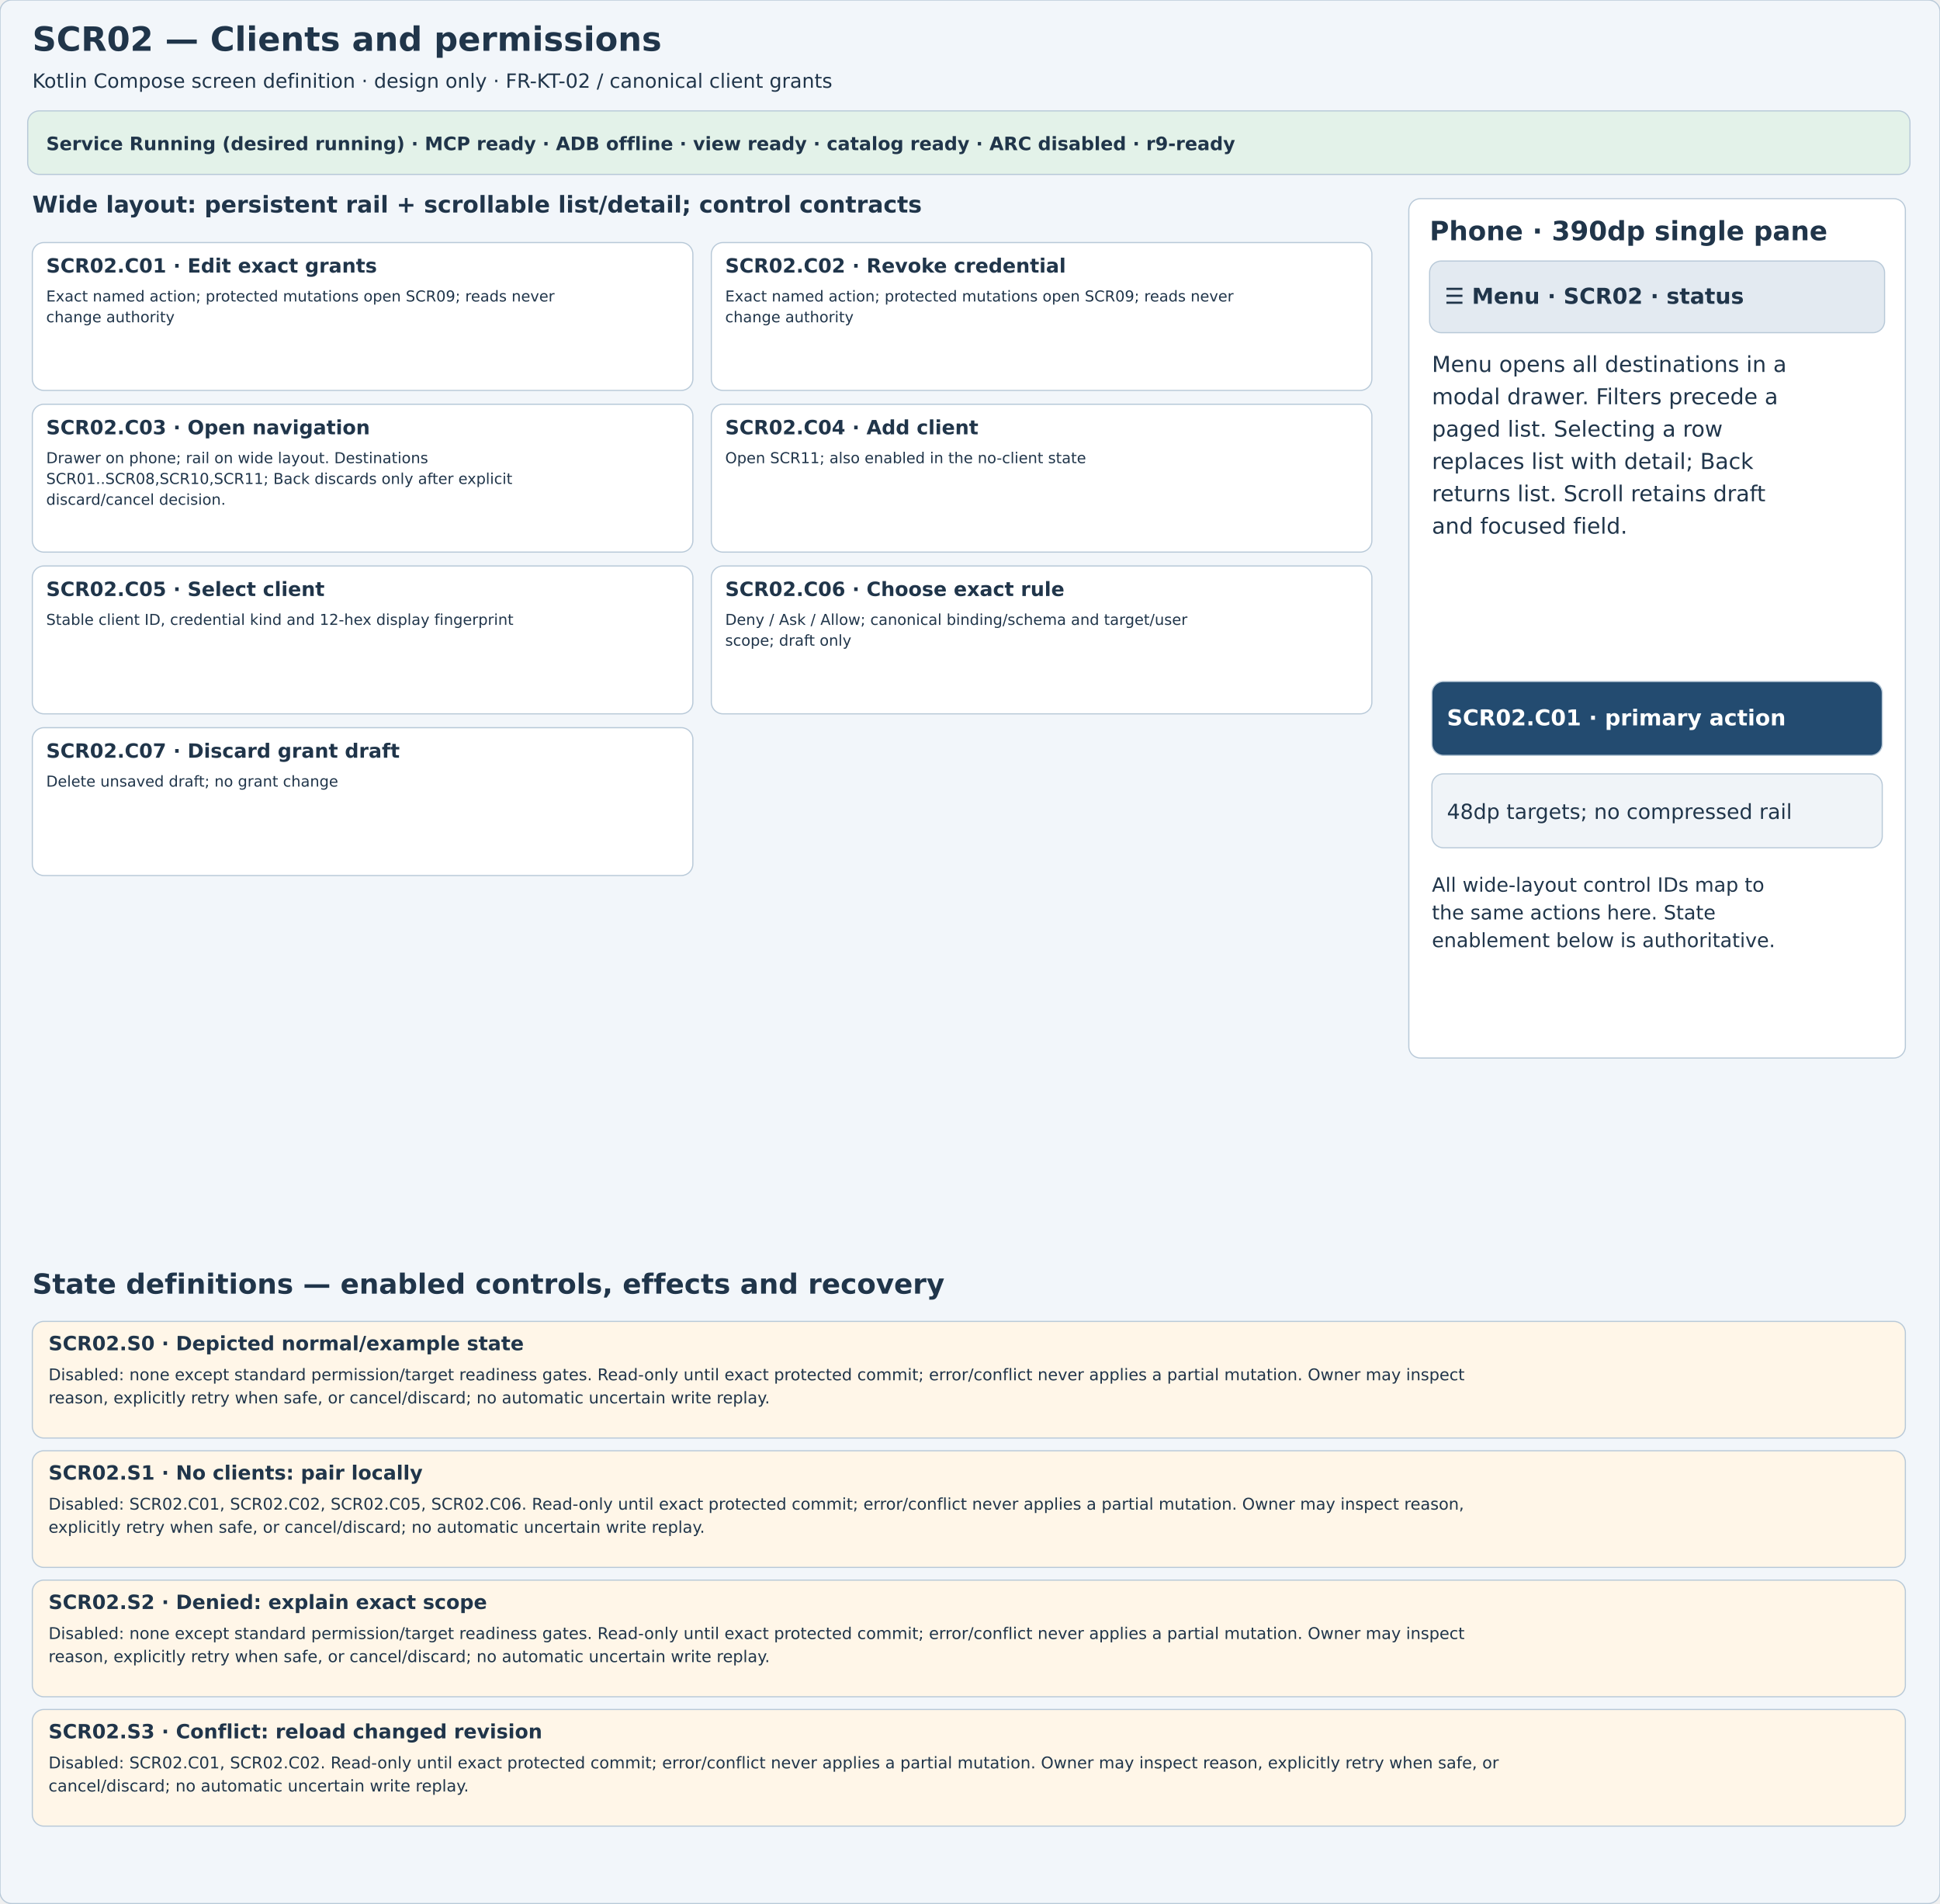
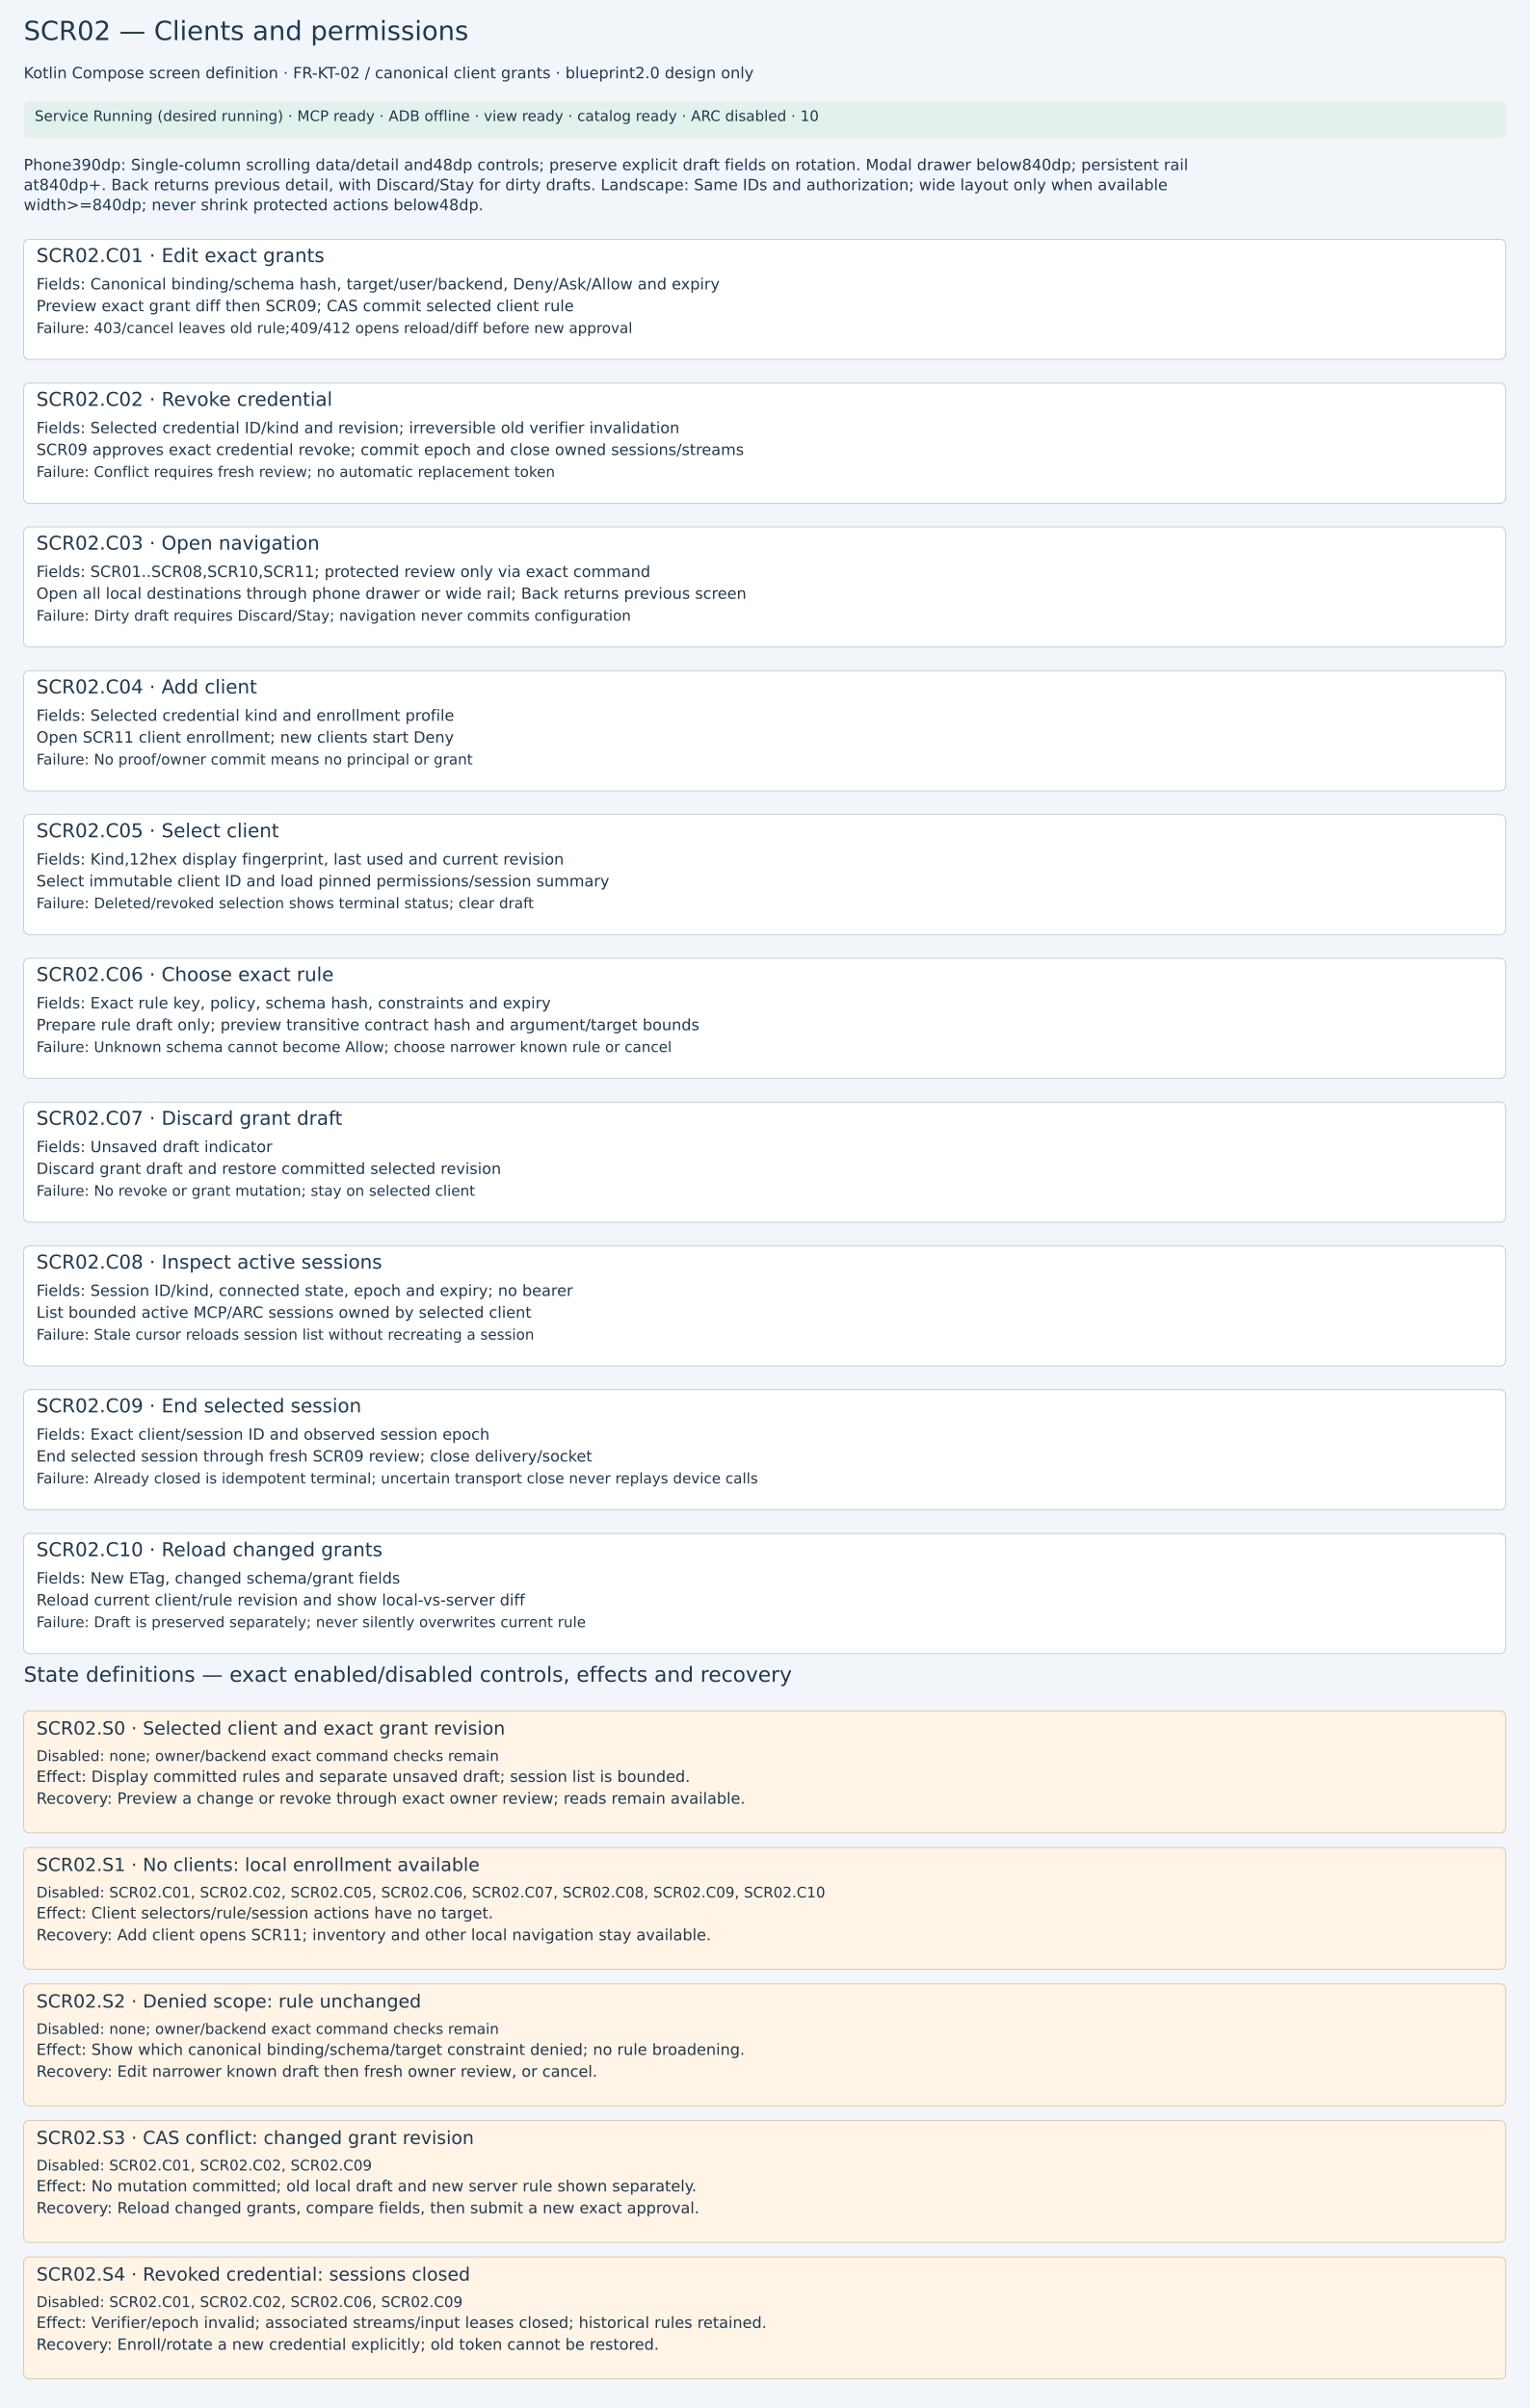
- <svg xmlns="http://www.w3.org/2000/svg" width="1680" height="1648" viewBox="0 0 1680 1648" role="img">
+ <svg xmlns="http://www.w3.org/2000/svg" width="1680" height="2646" viewBox="0 0 1680 2646" role="img">
+   <rect width="100%" height="100%" fill="#f2f6fb" />
  <g font-family="DejaVu Sans, sans-serif">
-     <rect x="0" y="0" width="1680" height="1648" rx="10" fill="#f2f6fa" stroke="#b8c9d8" />
-     <text x="28" y="44" font-size="29" font-weight="700" fill="#20354a">SCR02 — Clients and permissions</text>
-     <text x="28" y="76" font-size="17" font-weight="400" fill="#20354a">Kotlin Compose screen definition · design only · FR-KT-02 / canonical client grants</text>
+     <text x="26" y="44" font-size="29" fill="#203950">SCR02 — Clients and permissions</text>
+     <text x="26" y="86" font-size="17" fill="#203950">Kotlin Compose screen definition · FR-KT-02 / canonical client grants · blueprint2.0 design only</text>
    <g data-status-id="SCR02.STATUS">
-       <rect x="24" y="96" width="1630" height="55" rx="10" fill="#e3f2e9" stroke="#b8c9d8" />
-       <text x="40" y="130" font-size="16" font-weight="700" fill="#20354a">Service Running (desired running) · MCP ready · ADB offline · view ready · catalog ready · ARC disabled · r9-ready</text>
+       <rect x="26" y="111" width="1628" height="41" rx="7" fill="#e3f1ec" />
+       <text x="38" y="133" font-size="16" fill="#203950">Service Running (desired running) · MCP ready · ADB offline · view ready · catalog ready · ARC disabled · 10</text>
    </g>
-     <text x="28" y="184" font-size="20" font-weight="700" fill="#20354a">Wide layout: persistent rail + scrollable list/detail; control contracts</text>
-     <g data-control-id="SCR02.C01" data-kind="action">
-       <rect x="28" y="210" width="572" height="128" rx="10" fill="#fff" stroke="#b8c9d8" />
-       <text x="40" y="236" font-size="17" font-weight="700" fill="#20354a">SCR02.C01 · Edit exact grants</text>
-       <text x="40" y="261" font-size="13" font-weight="400" fill="#20354a">Exact named action; protected mutations open SCR09; reads never</text>
-       <text x="40" y="279" font-size="13" font-weight="400" fill="#20354a">change authority</text>
+     <text x="26" y="187" font-size="17" fill="#203950">Phone390dp: Single-column scrolling data/detail and48dp controls; preserve explicit draft fields on rotation. Modal drawer below840dp; persistent rail</text>
+     <text x="26" y="209" font-size="17" fill="#203950">at840dp+. Back returns previous detail, with Discard/Stay for dirty drafts. Landscape: Same IDs and authorization; wide layout only when available</text>
+     <text x="26" y="231" font-size="17" fill="#203950">width&gt;=840dp; never shrink protected actions below48dp.</text>
+     <g data-control-id="SCR02.C01">
+       <rect x="26" y="263" width="1628" height="132" fill="#ffffff" stroke="#bdccdb" rx="6" />
+       <text x="40" y="288" font-size="21" fill="#203950">SCR02.C01 · Edit exact grants</text>
+       <text x="40" y="318" font-size="17" fill="#203950">Fields: Canonical binding/schema hash, target/user/backend, Deny/Ask/Allow and expiry</text>
+       <text x="40" y="342" font-size="17" fill="#203950">Preview exact grant diff then SCR09; CAS commit selected client rule</text>
+       <text x="40" y="366" font-size="16" fill="#203950">Failure: 403/cancel leaves old rule;409/412 opens reload/diff before new approval</text>
    </g>
-     <g data-control-id="SCR02.C02" data-kind="action">
-       <rect x="616" y="210" width="572" height="128" rx="10" fill="#fff" stroke="#b8c9d8" />
-       <text x="628" y="236" font-size="17" font-weight="700" fill="#20354a">SCR02.C02 · Revoke credential</text>
-       <text x="628" y="261" font-size="13" font-weight="400" fill="#20354a">Exact named action; protected mutations open SCR09; reads never</text>
-       <text x="628" y="279" font-size="13" font-weight="400" fill="#20354a">change authority</text>
+     <g data-control-id="SCR02.C02">
+       <rect x="26" y="421" width="1628" height="132" fill="#ffffff" stroke="#bdccdb" rx="6" />
+       <text x="40" y="446" font-size="21" fill="#203950">SCR02.C02 · Revoke credential</text>
+       <text x="40" y="476" font-size="17" fill="#203950">Fields: Selected credential ID/kind and revision; irreversible old verifier invalidation</text>
+       <text x="40" y="500" font-size="17" fill="#203950">SCR09 approves exact credential revoke; commit epoch and close owned sessions/streams</text>
+       <text x="40" y="524" font-size="16" fill="#203950">Failure: Conflict requires fresh review; no automatic replacement token</text>
    </g>
-     <g data-control-id="SCR02.C03" data-kind="navigation">
-       <rect x="28" y="350" width="572" height="128" rx="10" fill="#fff" stroke="#b8c9d8" />
-       <text x="40" y="376" font-size="17" font-weight="700" fill="#20354a">SCR02.C03 · Open navigation</text>
-       <text x="40" y="401" font-size="13" font-weight="400" fill="#20354a">Drawer on phone; rail on wide layout. Destinations</text>
-       <text x="40" y="419" font-size="13" font-weight="400" fill="#20354a">SCR01..SCR08,SCR10,SCR11; Back discards only after explicit</text>
-       <text x="40" y="437" font-size="13" font-weight="400" fill="#20354a">discard/cancel decision.</text>
+     <g data-control-id="SCR02.C03">
+       <rect x="26" y="579" width="1628" height="132" fill="#ffffff" stroke="#bdccdb" rx="6" />
+       <text x="40" y="604" font-size="21" fill="#203950">SCR02.C03 · Open navigation</text>
+       <text x="40" y="634" font-size="17" fill="#203950">Fields: SCR01..SCR08,SCR10,SCR11; protected review only via exact command</text>
+       <text x="40" y="658" font-size="17" fill="#203950">Open all local destinations through phone drawer or wide rail; Back returns previous screen</text>
+       <text x="40" y="682" font-size="16" fill="#203950">Failure: Dirty draft requires Discard/Stay; navigation never commits configuration</text>
    </g>
-     <g data-control-id="SCR02.C04" data-kind="navigation">
-       <rect x="616" y="350" width="572" height="128" rx="10" fill="#fff" stroke="#b8c9d8" />
-       <text x="628" y="376" font-size="17" font-weight="700" fill="#20354a">SCR02.C04 · Add client</text>
-       <text x="628" y="401" font-size="13" font-weight="400" fill="#20354a">Open SCR11; also enabled in the no-client state</text>
+     <g data-control-id="SCR02.C04">
+       <rect x="26" y="737" width="1628" height="132" fill="#ffffff" stroke="#bdccdb" rx="6" />
+       <text x="40" y="762" font-size="21" fill="#203950">SCR02.C04 · Add client</text>
+       <text x="40" y="792" font-size="17" fill="#203950">Fields: Selected credential kind and enrollment profile</text>
+       <text x="40" y="816" font-size="17" fill="#203950">Open SCR11 client enrollment; new clients start Deny</text>
+       <text x="40" y="840" font-size="16" fill="#203950">Failure: No proof/owner commit means no principal or grant</text>
    </g>
-     <g data-control-id="SCR02.C05" data-kind="selector">
-       <rect x="28" y="490" width="572" height="128" rx="10" fill="#fff" stroke="#b8c9d8" />
-       <text x="40" y="516" font-size="17" font-weight="700" fill="#20354a">SCR02.C05 · Select client</text>
-       <text x="40" y="541" font-size="13" font-weight="400" fill="#20354a">Stable client ID, credential kind and 12-hex display fingerprint</text>
+     <g data-control-id="SCR02.C05">
+       <rect x="26" y="895" width="1628" height="132" fill="#ffffff" stroke="#bdccdb" rx="6" />
+       <text x="40" y="920" font-size="21" fill="#203950">SCR02.C05 · Select client</text>
+       <text x="40" y="950" font-size="17" fill="#203950">Fields: Kind,12hex display fingerprint, last used and current revision</text>
+       <text x="40" y="974" font-size="17" fill="#203950">Select immutable client ID and load pinned permissions/session summary</text>
+       <text x="40" y="998" font-size="16" fill="#203950">Failure: Deleted/revoked selection shows terminal status; clear draft</text>
    </g>
-     <g data-control-id="SCR02.C06" data-kind="editor">
-       <rect x="616" y="490" width="572" height="128" rx="10" fill="#fff" stroke="#b8c9d8" />
-       <text x="628" y="516" font-size="17" font-weight="700" fill="#20354a">SCR02.C06 · Choose exact rule</text>
-       <text x="628" y="541" font-size="13" font-weight="400" fill="#20354a">Deny / Ask / Allow; canonical binding/schema and target/user</text>
-       <text x="628" y="559" font-size="13" font-weight="400" fill="#20354a">scope; draft only</text>
+     <g data-control-id="SCR02.C06">
+       <rect x="26" y="1053" width="1628" height="132" fill="#ffffff" stroke="#bdccdb" rx="6" />
+       <text x="40" y="1078" font-size="21" fill="#203950">SCR02.C06 · Choose exact rule</text>
+       <text x="40" y="1108" font-size="17" fill="#203950">Fields: Exact rule key, policy, schema hash, constraints and expiry</text>
+       <text x="40" y="1132" font-size="17" fill="#203950">Prepare rule draft only; preview transitive contract hash and argument/target bounds</text>
+       <text x="40" y="1156" font-size="16" fill="#203950">Failure: Unknown schema cannot become Allow; choose narrower known rule or cancel</text>
    </g>
-     <g data-control-id="SCR02.C07" data-kind="cancel">
-       <rect x="28" y="630" width="572" height="128" rx="10" fill="#fff" stroke="#b8c9d8" />
-       <text x="40" y="656" font-size="17" font-weight="700" fill="#20354a">SCR02.C07 · Discard grant draft</text>
-       <text x="40" y="681" font-size="13" font-weight="400" fill="#20354a">Delete unsaved draft; no grant change</text>
+     <g data-control-id="SCR02.C07">
+       <rect x="26" y="1211" width="1628" height="132" fill="#ffffff" stroke="#bdccdb" rx="6" />
+       <text x="40" y="1236" font-size="21" fill="#203950">SCR02.C07 · Discard grant draft</text>
+       <text x="40" y="1266" font-size="17" fill="#203950">Fields: Unsaved draft indicator</text>
+       <text x="40" y="1290" font-size="17" fill="#203950">Discard grant draft and restore committed selected revision</text>
+       <text x="40" y="1314" font-size="16" fill="#203950">Failure: No revoke or grant mutation; stay on selected client</text>
    </g>
-     <rect x="1220" y="172" width="430" height="744" rx="10" fill="#fff" stroke="#b8c9d8" />
-     <text x="1238" y="208" font-size="23" font-weight="700" fill="#20354a">Phone · 390dp single pane</text>
-     <rect x="1238" y="226" width="394" height="62" rx="10" fill="#e3eaf1" stroke="#b8c9d8" />
-     <text x="1251" y="263" font-size="19" font-weight="700" fill="#20354a">☰ Menu · SCR02 · status</text>
-     <text x="1240" y="322" font-size="19" font-weight="400" fill="#20354a">Menu opens all destinations in a</text>
-     <text x="1240" y="350" font-size="19" font-weight="400" fill="#20354a">modal drawer. Filters precede a</text>
-     <text x="1240" y="378" font-size="19" font-weight="400" fill="#20354a">paged list. Selecting a row</text>
-     <text x="1240" y="406" font-size="19" font-weight="400" fill="#20354a">replaces list with detail; Back</text>
-     <text x="1240" y="434" font-size="19" font-weight="400" fill="#20354a">returns list. Scroll retains draft</text>
-     <text x="1240" y="462" font-size="19" font-weight="400" fill="#20354a">and focused field.</text>
-     <rect x="1240" y="590" width="390" height="64" rx="10" fill="#234b70" stroke="#b8c9d8" />
-     <text x="1253" y="628" font-size="19" font-weight="700" fill="#fff">SCR02.C01 · primary action</text>
-     <rect x="1240" y="670" width="390" height="64" rx="10" fill="#f0f4f8" stroke="#b8c9d8" />
-     <text x="1253" y="709" font-size="18" font-weight="400" fill="#20354a">48dp targets; no compressed rail</text>
-     <text x="1240" y="772" font-size="17" font-weight="400" fill="#20354a">All wide-layout control IDs map to</text>
-     <text x="1240" y="796" font-size="17" font-weight="400" fill="#20354a">the same actions here. State</text>
-     <text x="1240" y="820" font-size="17" font-weight="400" fill="#20354a">enablement below is authoritative.</text>
-     <text x="28" y="1120" font-size="24" font-weight="700" fill="#20354a">State definitions — enabled controls, effects and recovery</text>
+     <g data-control-id="SCR02.C08">
+       <rect x="26" y="1369" width="1628" height="132" fill="#ffffff" stroke="#bdccdb" rx="6" />
+       <text x="40" y="1394" font-size="21" fill="#203950">SCR02.C08 · Inspect active sessions</text>
+       <text x="40" y="1424" font-size="17" fill="#203950">Fields: Session ID/kind, connected state, epoch and expiry; no bearer</text>
+       <text x="40" y="1448" font-size="17" fill="#203950">List bounded active MCP/ARC sessions owned by selected client</text>
+       <text x="40" y="1472" font-size="16" fill="#203950">Failure: Stale cursor reloads session list without recreating a session</text>
+     </g>
+     <g data-control-id="SCR02.C09">
+       <rect x="26" y="1527" width="1628" height="132" fill="#ffffff" stroke="#bdccdb" rx="6" />
+       <text x="40" y="1552" font-size="21" fill="#203950">SCR02.C09 · End selected session</text>
+       <text x="40" y="1582" font-size="17" fill="#203950">Fields: Exact client/session ID and observed session epoch</text>
+       <text x="40" y="1606" font-size="17" fill="#203950">End selected session through fresh SCR09 review; close delivery/socket</text>
+       <text x="40" y="1630" font-size="16" fill="#203950">Failure: Already closed is idempotent terminal; uncertain transport close never replays device calls</text>
+     </g>
+     <g data-control-id="SCR02.C10">
+       <rect x="26" y="1685" width="1628" height="132" fill="#ffffff" stroke="#bdccdb" rx="6" />
+       <text x="40" y="1710" font-size="21" fill="#203950">SCR02.C10 · Reload changed grants</text>
+       <text x="40" y="1740" font-size="17" fill="#203950">Fields: New ETag, changed schema/grant fields</text>
+       <text x="40" y="1764" font-size="17" fill="#203950">Reload current client/rule revision and show local-vs-server diff</text>
+       <text x="40" y="1788" font-size="16" fill="#203950">Failure: Draft is preserved separately; never silently overwrites current rule</text>
+     </g>
+     <text x="26" y="1848" font-size="23" fill="#203950">State definitions — exact enabled/disabled controls, effects and recovery</text>
    <g data-state-id="SCR02.S0">
-       <rect x="28" y="1144" width="1622" height="101" rx="10" fill="#fff6e8" stroke="#b8c9d8" />
-       <text x="42" y="1169" font-size="17" font-weight="700" fill="#20354a">SCR02.S0 · Depicted normal/example state</text>
-       <text x="42" y="1195" font-size="14" font-weight="400" fill="#20354a">Disabled: none except standard permission/target readiness gates. Read-only until exact protected commit; error/conflict never applies a partial mutation. Owner may inspect</text>
-       <text x="42" y="1215" font-size="14" font-weight="400" fill="#20354a">reason, explicitly retry when safe, or cancel/discard; no automatic uncertain write replay.</text>
+       <rect x="26" y="1880" width="1628" height="134" rx="6" fill="#fff4e6" stroke="#dac6a6" />
+       <text x="40" y="1906" font-size="20" fill="#203950">SCR02.S0 · Selected client and exact grant revision</text>
+       <text x="40" y="1935" font-size="16" fill="#203950">Disabled: none; owner/backend exact command checks remain</text>
+       <text x="40" y="1958" font-size="17" fill="#203950">Effect: Display committed rules and separate unsaved draft; session list is bounded.</text>
+       <text x="40" y="1982" font-size="17" fill="#203950">Recovery: Preview a change or revoke through exact owner review; reads remain available.</text>
    </g>
    <g data-state-id="SCR02.S1">
-       <rect x="28" y="1256" width="1622" height="101" rx="10" fill="#fff6e8" stroke="#b8c9d8" />
-       <text x="42" y="1281" font-size="17" font-weight="700" fill="#20354a">SCR02.S1 · No clients: pair locally</text>
-       <text x="42" y="1307" font-size="14" font-weight="400" fill="#20354a">Disabled: SCR02.C01, SCR02.C02, SCR02.C05, SCR02.C06. Read-only until exact protected commit; error/conflict never applies a partial mutation. Owner may inspect reason,</text>
-       <text x="42" y="1327" font-size="14" font-weight="400" fill="#20354a">explicitly retry when safe, or cancel/discard; no automatic uncertain write replay.</text>
+       <rect x="26" y="2030" width="1628" height="134" rx="6" fill="#fff4e6" stroke="#dac6a6" />
+       <text x="40" y="2056" font-size="20" fill="#203950">SCR02.S1 · No clients: local enrollment available</text>
+       <text x="40" y="2085" font-size="16" fill="#203950">Disabled: SCR02.C01, SCR02.C02, SCR02.C05, SCR02.C06, SCR02.C07, SCR02.C08, SCR02.C09, SCR02.C10</text>
+       <text x="40" y="2108" font-size="17" fill="#203950">Effect: Client selectors/rule/session actions have no target.</text>
+       <text x="40" y="2132" font-size="17" fill="#203950">Recovery: Add client opens SCR11; inventory and other local navigation stay available.</text>
    </g>
    <g data-state-id="SCR02.S2">
-       <rect x="28" y="1368" width="1622" height="101" rx="10" fill="#fff6e8" stroke="#b8c9d8" />
-       <text x="42" y="1393" font-size="17" font-weight="700" fill="#20354a">SCR02.S2 · Denied: explain exact scope</text>
-       <text x="42" y="1419" font-size="14" font-weight="400" fill="#20354a">Disabled: none except standard permission/target readiness gates. Read-only until exact protected commit; error/conflict never applies a partial mutation. Owner may inspect</text>
-       <text x="42" y="1439" font-size="14" font-weight="400" fill="#20354a">reason, explicitly retry when safe, or cancel/discard; no automatic uncertain write replay.</text>
+       <rect x="26" y="2180" width="1628" height="134" rx="6" fill="#fff4e6" stroke="#dac6a6" />
+       <text x="40" y="2206" font-size="20" fill="#203950">SCR02.S2 · Denied scope: rule unchanged</text>
+       <text x="40" y="2235" font-size="16" fill="#203950">Disabled: none; owner/backend exact command checks remain</text>
+       <text x="40" y="2258" font-size="17" fill="#203950">Effect: Show which canonical binding/schema/target constraint denied; no rule broadening.</text>
+       <text x="40" y="2282" font-size="17" fill="#203950">Recovery: Edit narrower known draft then fresh owner review, or cancel.</text>
    </g>
    <g data-state-id="SCR02.S3">
-       <rect x="28" y="1480" width="1622" height="101" rx="10" fill="#fff6e8" stroke="#b8c9d8" />
-       <text x="42" y="1505" font-size="17" font-weight="700" fill="#20354a">SCR02.S3 · Conflict: reload changed revision</text>
-       <text x="42" y="1531" font-size="14" font-weight="400" fill="#20354a">Disabled: SCR02.C01, SCR02.C02. Read-only until exact protected commit; error/conflict never applies a partial mutation. Owner may inspect reason, explicitly retry when safe, or</text>
-       <text x="42" y="1551" font-size="14" font-weight="400" fill="#20354a">cancel/discard; no automatic uncertain write replay.</text>
+       <rect x="26" y="2330" width="1628" height="134" rx="6" fill="#fff4e6" stroke="#dac6a6" />
+       <text x="40" y="2356" font-size="20" fill="#203950">SCR02.S3 · CAS conflict: changed grant revision</text>
+       <text x="40" y="2385" font-size="16" fill="#203950">Disabled: SCR02.C01, SCR02.C02, SCR02.C09</text>
+       <text x="40" y="2408" font-size="17" fill="#203950">Effect: No mutation committed; old local draft and new server rule shown separately.</text>
+       <text x="40" y="2432" font-size="17" fill="#203950">Recovery: Reload changed grants, compare fields, then submit a new exact approval.</text>
+     </g>
+     <g data-state-id="SCR02.S4">
+       <rect x="26" y="2480" width="1628" height="134" rx="6" fill="#fff4e6" stroke="#dac6a6" />
+       <text x="40" y="2506" font-size="20" fill="#203950">SCR02.S4 · Revoked credential: sessions closed</text>
+       <text x="40" y="2535" font-size="16" fill="#203950">Disabled: SCR02.C01, SCR02.C02, SCR02.C06, SCR02.C09</text>
+       <text x="40" y="2558" font-size="17" fill="#203950">Effect: Verifier/epoch invalid; associated streams/input leases closed; historical rules retained.</text>
+       <text x="40" y="2582" font-size="17" fill="#203950">Recovery: Enroll/rotate a new credential explicitly; old token cannot be restored.</text>
    </g>
  </g>
</svg>
